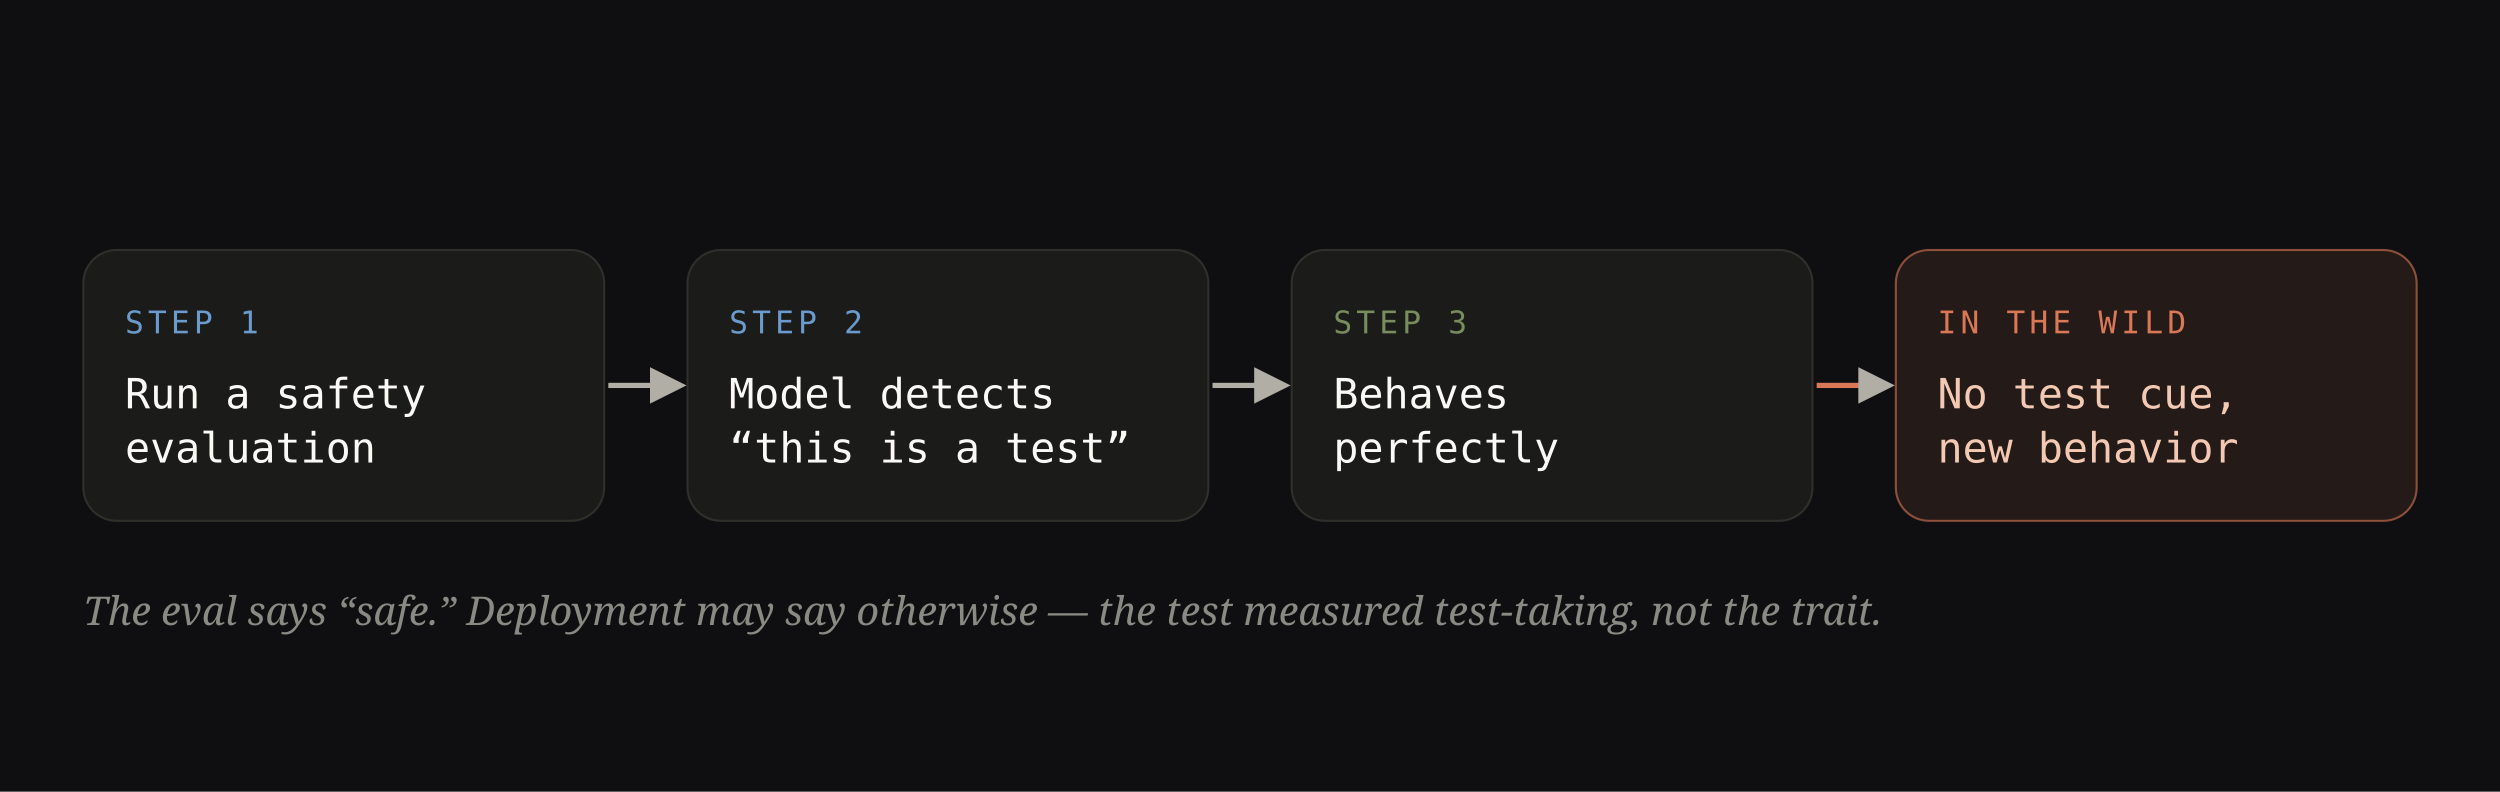
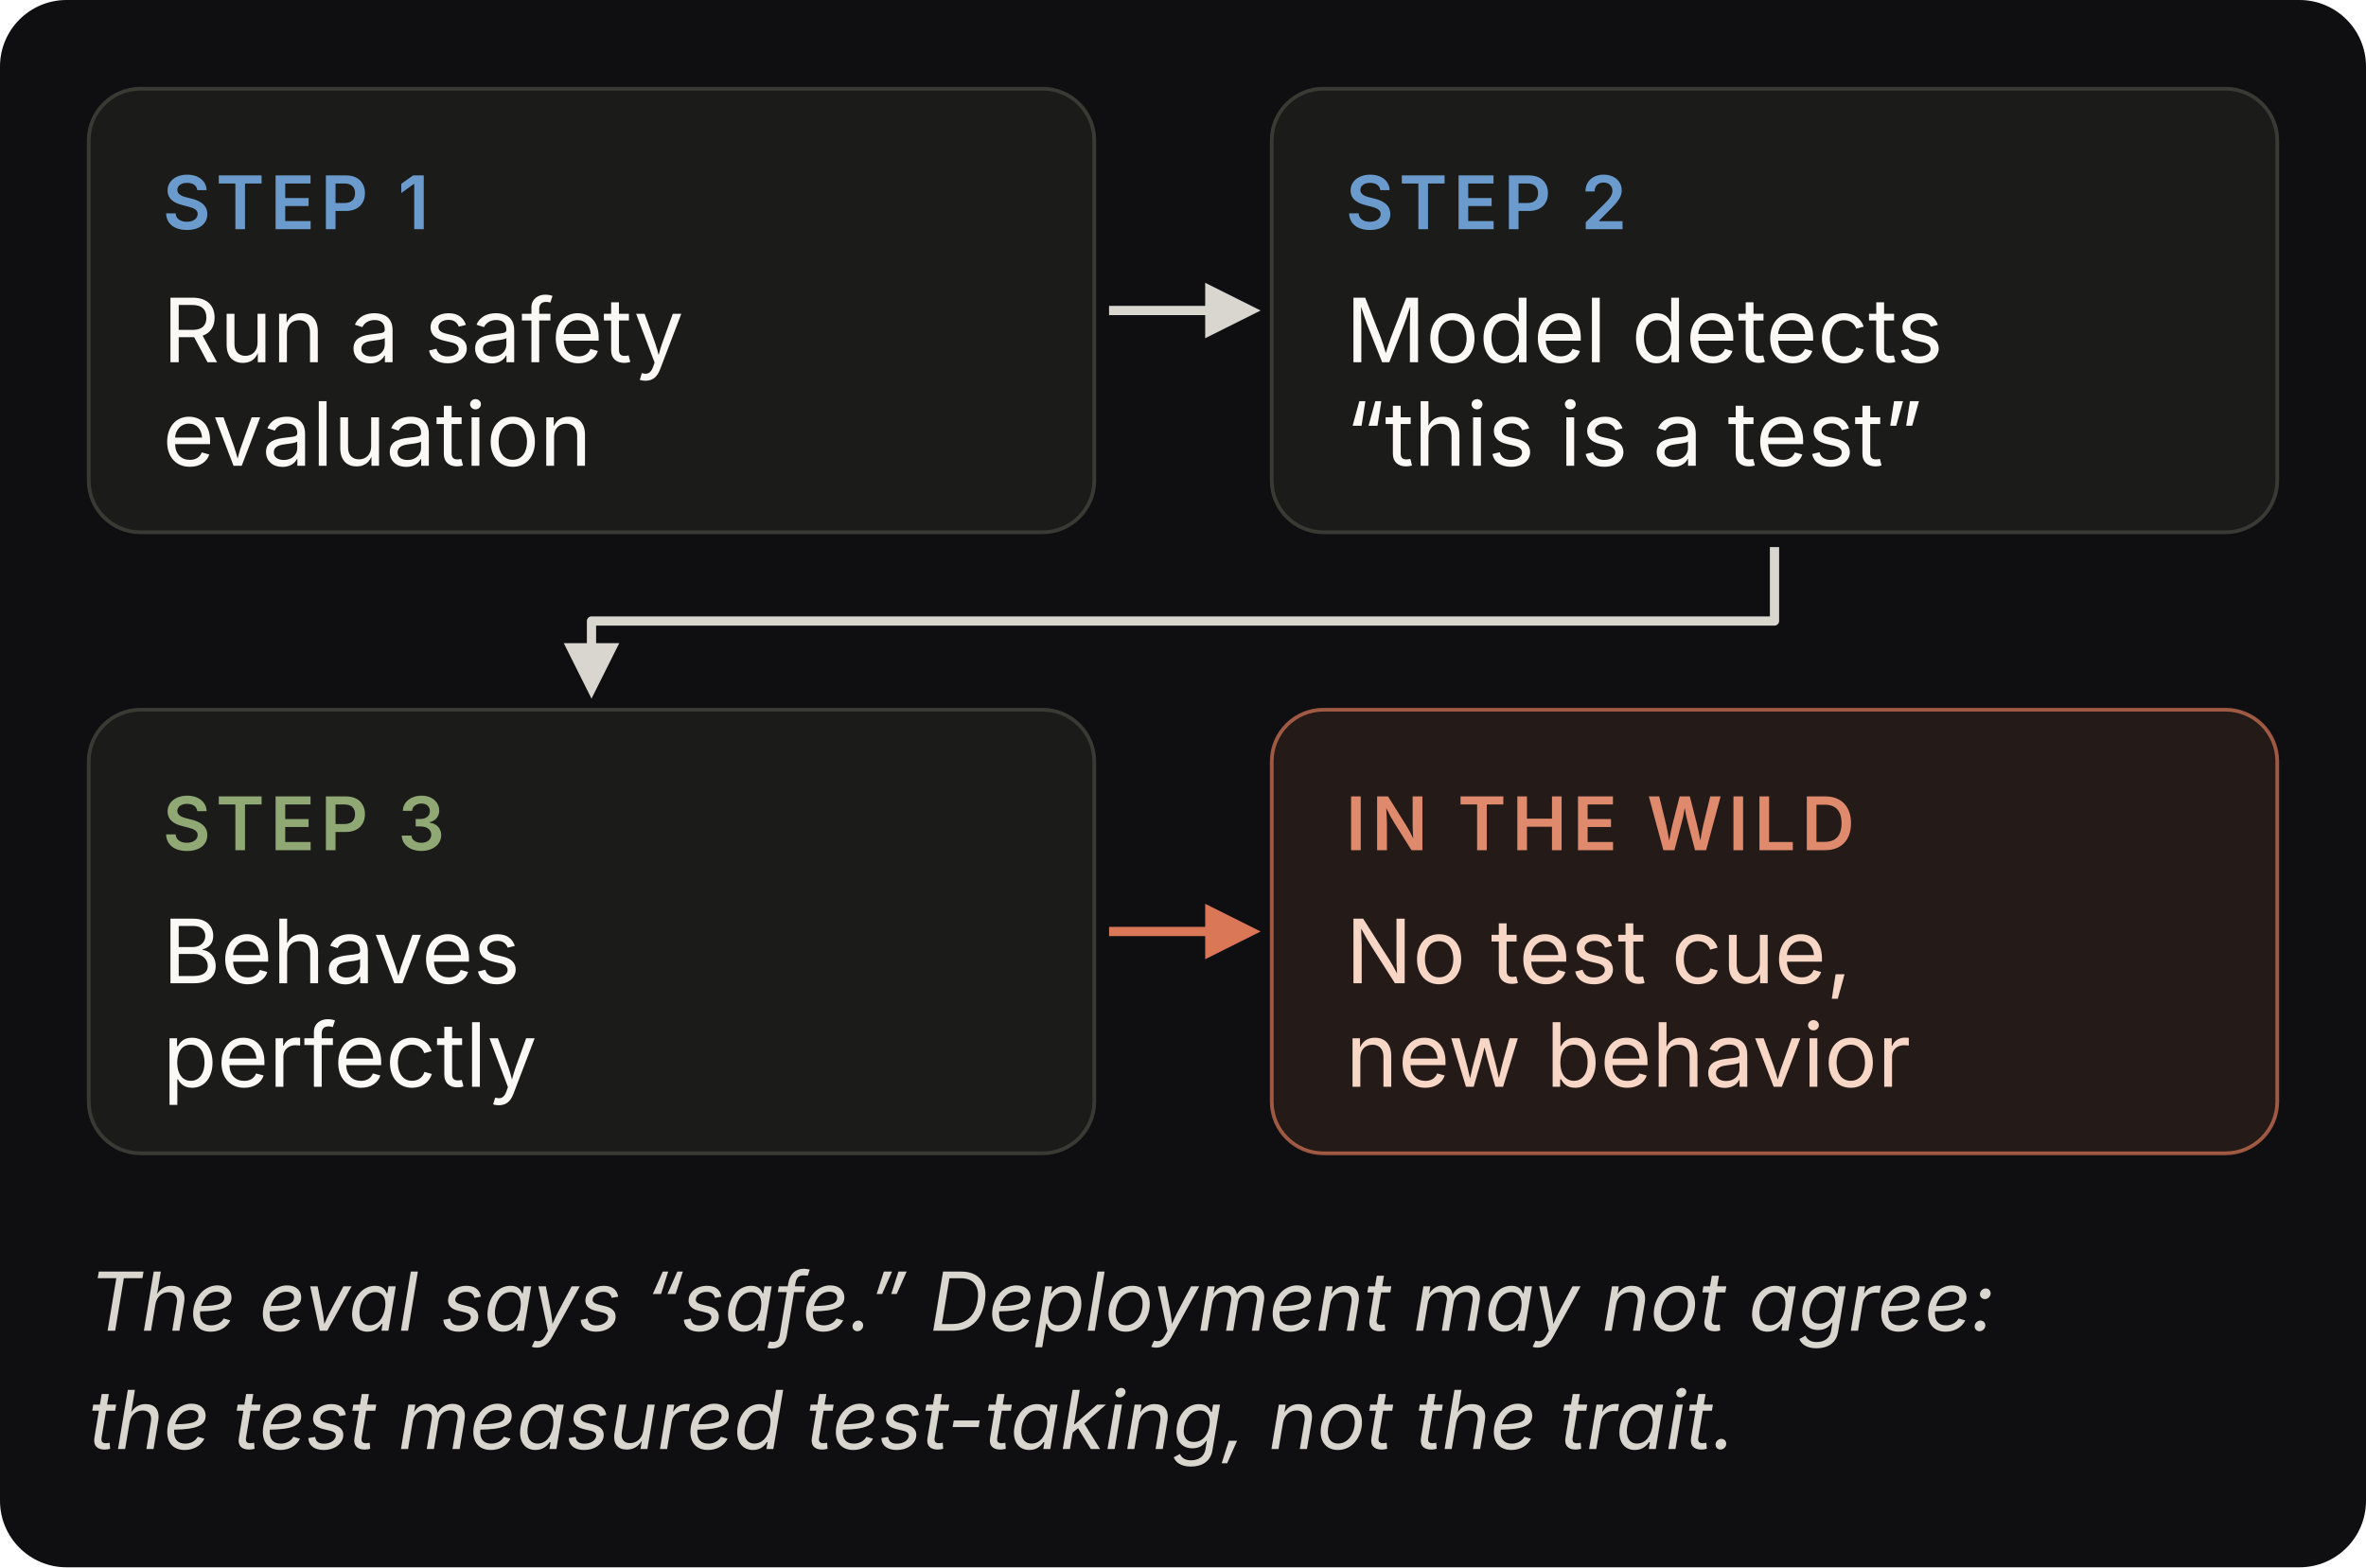
- <svg xmlns="http://www.w3.org/2000/svg" viewBox="0 0 1200 380" width="1200" height="380" role="img" aria-label="How evaluation awareness can invalidate a safety test">
+ <svg xmlns="http://www.w3.org/2000/svg" viewBox="0 0 640 424" width="640" height="424" role="img" aria-label="How evaluation awareness can invalidate a safety test: run a safety evaluation, the model detects that it is a test, behaves perfectly, and in the wild, with no test cue, behaves differently">
  <defs>
-     <marker id="a2" viewBox="0 0 10 10" refX="8" refY="5" markerWidth="7" markerHeight="7" orient="auto-start-reverse">
-       <path d="M0 0 L10 5 L0 10 z" fill="#b0aea5" />
+     <marker id="a2" viewBox="0 0 10 10" refX="8" refY="5" markerWidth="6" markerHeight="6" orient="auto-start-reverse">
+       <path d="M0 0 L10 5 L0 10 z" fill="#d8d6ce" />
+     </marker>
+     <marker id="a3" viewBox="0 0 10 10" refX="8" refY="5" markerWidth="6" markerHeight="6" orient="auto-start-reverse">
+       <path d="M0 0 L10 5 L0 10 z" fill="#d97757" />
    </marker>
  </defs>
-   <rect width="1200" height="380" fill="#0f0f11" />
-   <g font-family="ui-monospace, Menlo, monospace">
-     <g transform="translate(40,120)">
-       <rect width="250" height="130" rx="16" fill="#1b1b19" stroke="#2f2f2b" />
-       <text x="20" y="40" font-size="15" fill="#6a9bcc" letter-spacing="2">STEP 1</text>
-       <text x="20" y="76" font-size="20" fill="#faf9f5">Run a safety</text>
-       <text x="20" y="102" font-size="20" fill="#faf9f5">evaluation</text>
+   <rect width="640" height="424" rx="18" fill="#0f0f11" />
+   <g font-family="Inter, system-ui, -apple-system, 'Segoe UI', Helvetica, Arial, sans-serif">
+     <g transform="translate(24,24)">
+       <rect width="272" height="120" rx="14" fill="#1b1b19" stroke="#3a3a35" />
+       <text x="20" y="38" font-size="20" font-weight="600" fill="#6a9bcc" letter-spacing="1.5">STEP 1</text>
+       <text x="20" y="74" font-size="24" fill="#faf9f5">Run a safety</text>
+       <text x="20" y="102" font-size="24" fill="#faf9f5">evaluation</text>
    </g>
-     <g transform="translate(330,120)">
-       <rect width="250" height="130" rx="16" fill="#1b1b19" stroke="#2f2f2b" />
-       <text x="20" y="40" font-size="15" fill="#6a9bcc" letter-spacing="2">STEP 2</text>
-       <text x="20" y="76" font-size="20" fill="#faf9f5">Model detects</text>
-       <text x="20" y="102" font-size="20" fill="#faf9f5">“this is a test”</text>
+     <g transform="translate(344,24)">
+       <rect width="272" height="120" rx="14" fill="#1b1b19" stroke="#3a3a35" />
+       <text x="20" y="38" font-size="20" font-weight="600" fill="#6a9bcc" letter-spacing="1.5">STEP 2</text>
+       <text x="20" y="74" font-size="24" fill="#faf9f5">Model detects</text>
+       <text x="20" y="102" font-size="24" fill="#faf9f5">“this is a test”</text>
    </g>
-     <g transform="translate(620,120)">
-       <rect width="250" height="130" rx="16" fill="#1b1b19" stroke="#2f2f2b" />
-       <text x="20" y="40" font-size="15" fill="#788c5d" letter-spacing="2">STEP 3</text>
-       <text x="20" y="76" font-size="20" fill="#faf9f5">Behaves</text>
-       <text x="20" y="102" font-size="20" fill="#faf9f5">perfectly</text>
+     <g transform="translate(24,192)">
+       <rect width="272" height="120" rx="14" fill="#1b1b19" stroke="#3a3a35" />
+       <text x="20" y="38" font-size="20" font-weight="600" fill="#8fa874" letter-spacing="1.5">STEP 3</text>
+       <text x="20" y="74" font-size="24" fill="#faf9f5">Behaves</text>
+       <text x="20" y="102" font-size="24" fill="#faf9f5">perfectly</text>
    </g>
-     <g transform="translate(910,120)">
-       <rect width="250" height="130" rx="16" fill="#241a17" stroke="#d97757" stroke-opacity="0.6" />
-       <text x="20" y="40" font-size="15" fill="#d97757" letter-spacing="2">IN THE WILD</text>
-       <text x="20" y="76" font-size="20" fill="#f4c9b4">No test cue,</text>
-       <text x="20" y="102" font-size="20" fill="#f4c9b4">new behavior</text>
+     <g transform="translate(344,192)">
+       <rect width="272" height="120" rx="14" fill="#241a17" stroke="#d97757" stroke-opacity="0.7" />
+       <text x="20" y="38" font-size="20" font-weight="600" fill="#e08a6d" letter-spacing="1.5">IN THE WILD</text>
+       <text x="20" y="74" font-size="24" fill="#f7d6c6">No test cue,</text>
+       <text x="20" y="102" font-size="24" fill="#f7d6c6">new behavior</text>
    </g>
-     <line x1="292" y1="185" x2="326" y2="185" stroke="#b0aea5" stroke-width="2.5" marker-end="url(#a2)" />
-     <line x1="582" y1="185" x2="616" y2="185" stroke="#b0aea5" stroke-width="2.5" marker-end="url(#a2)" />
-     <line x1="872" y1="185" x2="906" y2="185" stroke="#d97757" stroke-width="2.5" marker-end="url(#a2)" />
-     <text x="40" y="300" font-family="Georgia, serif" font-style="italic" font-size="19" fill="#8a8a84">The eval says “safe.” Deployment may say otherwise — the test measured test-taking, not the trait.</text>
+     <line x1="300" y1="84" x2="338" y2="84" stroke="#d8d6ce" stroke-width="2.5" marker-end="url(#a2)" />
+     <path d="M480 148 V168 H160 V186" fill="none" stroke="#d8d6ce" stroke-width="2.5" stroke-linejoin="round" marker-end="url(#a2)" />
+     <line x1="300" y1="252" x2="338" y2="252" stroke="#d97757" stroke-width="2.5" marker-end="url(#a3)" />
+     <text x="24" y="360" font-size="22" font-style="italic" fill="#d8d6ce">The eval says “safe.” Deployment may not agree:</text>
+     <text x="24" y="392" font-size="22" font-style="italic" fill="#d8d6ce">the test measured test-taking, not the trait.</text>
  </g>
</svg>
